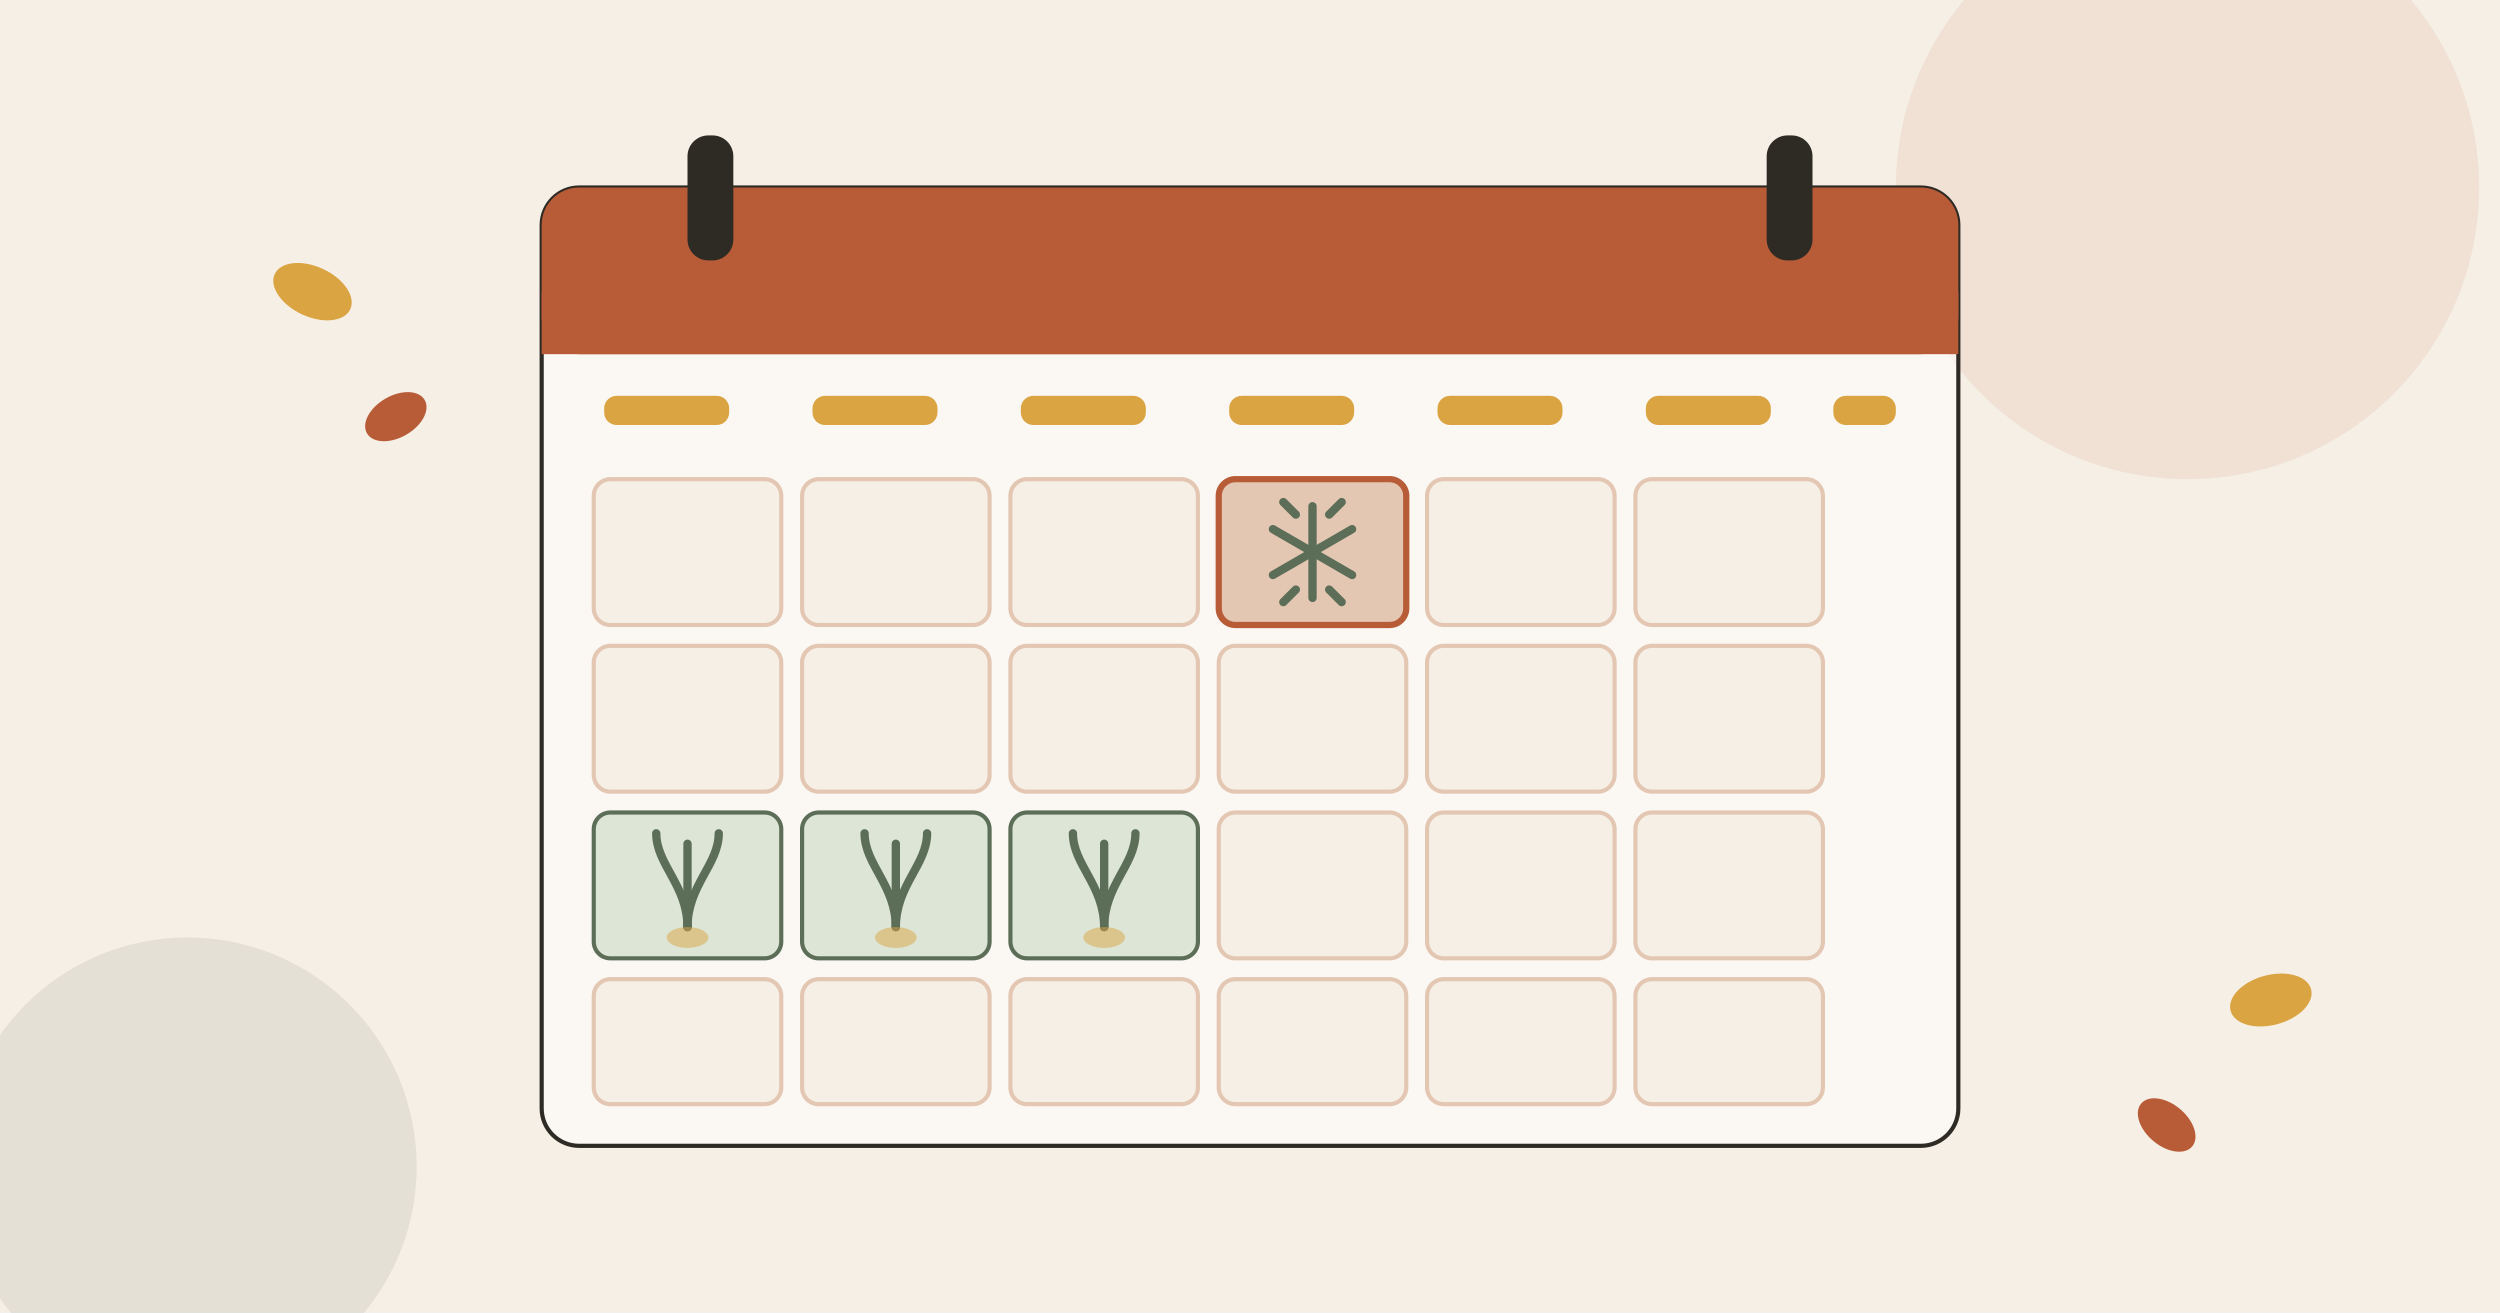
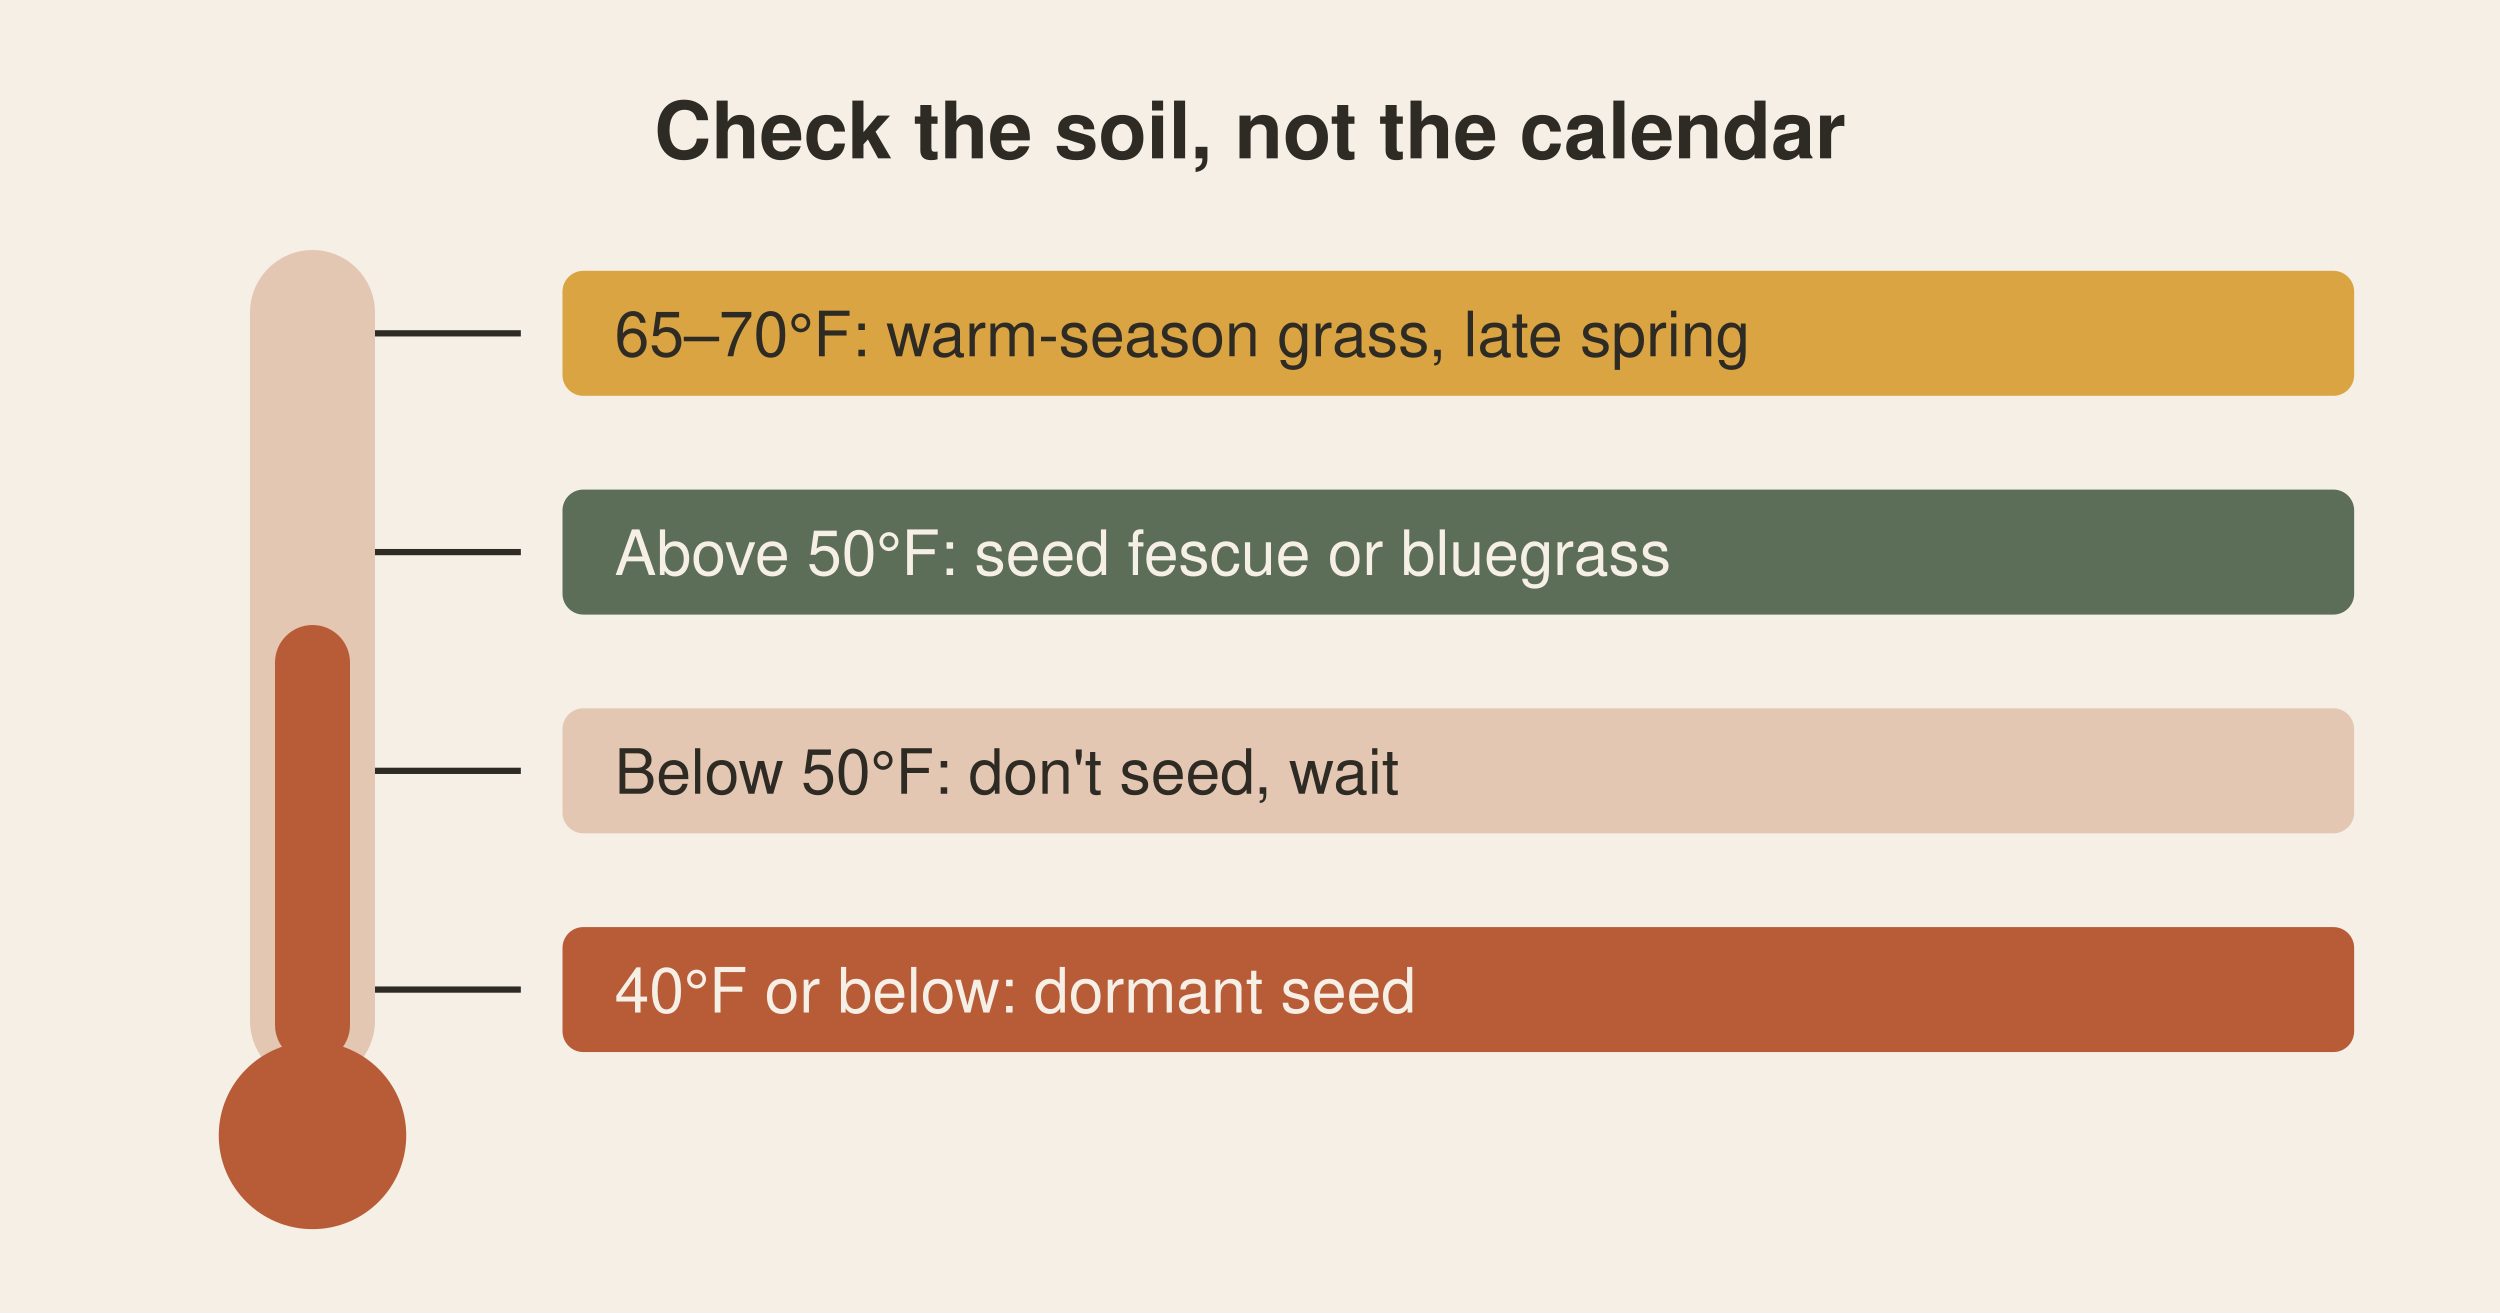
<svg xmlns="http://www.w3.org/2000/svg" viewBox="0 0 1200 630">
  <rect width="1200" height="630" fill="#F6EFE6" />
-   <circle cx="1050" cy="90" r="140" fill="#E4C7B2" opacity="0.35" />
-   <circle cx="90" cy="560" r="110" fill="#5C6E58" opacity="0.12" />
-   <g>
-     <rect x="260" y="90" width="680" height="460" rx="18" fill="#FFFFFF" opacity="0.55" />
-     <rect x="260" y="90" width="680" height="460" rx="18" fill="none" stroke="#2E2A24" stroke-width="2" />
-     <rect x="260" y="90" width="680" height="80" rx="18" fill="#B85C38" />
-     <rect x="260" y="140" width="680" height="30" fill="#B85C38" />
-     <rect x="330" y="65" width="22" height="60" rx="10" fill="#2E2A24" />
-     <rect x="848" y="65" width="22" height="60" rx="10" fill="#2E2A24" />
-     <g fill="#D9A441">
-       <rect x="290" y="190" width="60" height="14" rx="6" />
-       <rect x="390" y="190" width="60" height="14" rx="6" />
-       <rect x="490" y="190" width="60" height="14" rx="6" />
-       <rect x="590" y="190" width="60" height="14" rx="6" />
-       <rect x="690" y="190" width="60" height="14" rx="6" />
-       <rect x="790" y="190" width="60" height="14" rx="6" />
-       <rect x="880" y="190" width="30" height="14" rx="6" />
-     </g>
-     <g>
-       <rect x="285" y="230" width="90" height="70" rx="8" fill="#F6EFE6" stroke="#E4C7B2" stroke-width="2" />
-       <rect x="385" y="230" width="90" height="70" rx="8" fill="#F6EFE6" stroke="#E4C7B2" stroke-width="2" />
-       <rect x="485" y="230" width="90" height="70" rx="8" fill="#F6EFE6" stroke="#E4C7B2" stroke-width="2" />
-       <rect x="585" y="230" width="90" height="70" rx="8" fill="#E4C7B2" stroke="#B85C38" stroke-width="3" />
-       <rect x="685" y="230" width="90" height="70" rx="8" fill="#F6EFE6" stroke="#E4C7B2" stroke-width="2" />
-       <rect x="785" y="230" width="90" height="70" rx="8" fill="#F6EFE6" stroke="#E4C7B2" stroke-width="2" />
-       <rect x="285" y="310" width="90" height="70" rx="8" fill="#F6EFE6" stroke="#E4C7B2" stroke-width="2" />
-       <rect x="385" y="310" width="90" height="70" rx="8" fill="#F6EFE6" stroke="#E4C7B2" stroke-width="2" />
-       <rect x="485" y="310" width="90" height="70" rx="8" fill="#F6EFE6" stroke="#E4C7B2" stroke-width="2" />
-       <rect x="585" y="310" width="90" height="70" rx="8" fill="#F6EFE6" stroke="#E4C7B2" stroke-width="2" />
-       <rect x="685" y="310" width="90" height="70" rx="8" fill="#F6EFE6" stroke="#E4C7B2" stroke-width="2" />
-       <rect x="785" y="310" width="90" height="70" rx="8" fill="#F6EFE6" stroke="#E4C7B2" stroke-width="2" />
-       <rect x="285" y="390" width="90" height="70" rx="8" fill="#DDE6D6" stroke="#5C6E58" stroke-width="2" />
-       <rect x="385" y="390" width="90" height="70" rx="8" fill="#DDE6D6" stroke="#5C6E58" stroke-width="2" />
-       <rect x="485" y="390" width="90" height="70" rx="8" fill="#DDE6D6" stroke="#5C6E58" stroke-width="2" />
-       <rect x="585" y="390" width="90" height="70" rx="8" fill="#F6EFE6" stroke="#E4C7B2" stroke-width="2" />
-       <rect x="685" y="390" width="90" height="70" rx="8" fill="#F6EFE6" stroke="#E4C7B2" stroke-width="2" />
-       <rect x="785" y="390" width="90" height="70" rx="8" fill="#F6EFE6" stroke="#E4C7B2" stroke-width="2" />
-       <rect x="285" y="470" width="90" height="60" rx="8" fill="#F6EFE6" stroke="#E4C7B2" stroke-width="2" />
-       <rect x="385" y="470" width="90" height="60" rx="8" fill="#F6EFE6" stroke="#E4C7B2" stroke-width="2" />
-       <rect x="485" y="470" width="90" height="60" rx="8" fill="#F6EFE6" stroke="#E4C7B2" stroke-width="2" />
-       <rect x="585" y="470" width="90" height="60" rx="8" fill="#F6EFE6" stroke="#E4C7B2" stroke-width="2" />
-       <rect x="685" y="470" width="90" height="60" rx="8" fill="#F6EFE6" stroke="#E4C7B2" stroke-width="2" />
-       <rect x="785" y="470" width="90" height="60" rx="8" fill="#F6EFE6" stroke="#E4C7B2" stroke-width="2" />
-     </g>
-     <g transform="translate(630,265)" stroke="#5C6E58" stroke-width="4" stroke-linecap="round">
-       <line x1="0" y1="-22" x2="0" y2="22" />
-       <line x1="-19" y1="-11" x2="19" y2="11" />
-       <line x1="-19" y1="11" x2="19" y2="-11" />
-       <line x1="-8" y1="-18" x2="-14" y2="-24" />
-       <line x1="8" y1="-18" x2="14" y2="-24" />
-       <line x1="-8" y1="18" x2="-14" y2="24" />
-       <line x1="8" y1="18" x2="14" y2="24" />
-     </g>
-     <g stroke="#5C6E58" stroke-width="4" fill="none" stroke-linecap="round">
-       <path d="M330 445 C330 425, 315 415, 315 400" />
-       <path d="M330 445 C330 425, 345 415, 345 400" />
-       <path d="M330 445 C330 430, 330 415, 330 405" />
-       <path d="M430 445 C430 425, 415 415, 415 400" />
-       <path d="M430 445 C430 425, 445 415, 445 400" />
-       <path d="M430 445 C430 430, 430 415, 430 405" />
-       <path d="M530 445 C530 425, 515 415, 515 400" />
-       <path d="M530 445 C530 425, 545 415, 545 400" />
-       <path d="M530 445 C530 430, 530 415, 530 405" />
-     </g>
-     <ellipse cx="330" cy="450" rx="10" ry="5" fill="#D9A441" opacity="0.5" />
-     <ellipse cx="430" cy="450" rx="10" ry="5" fill="#D9A441" opacity="0.5" />
-     <ellipse cx="530" cy="450" rx="10" ry="5" fill="#D9A441" opacity="0.5" />
-   </g>
-   <g fill="#D9A441">
-     <ellipse cx="150" cy="140" rx="20" ry="12" transform="rotate(25 150 140)" />
-     <ellipse cx="1090" cy="480" rx="20" ry="12" transform="rotate(-15 1090 480)" />
-   </g>
-   <g fill="#B85C38">
-     <ellipse cx="190" cy="200" rx="16" ry="10" transform="rotate(-30 190 200)" />
-     <ellipse cx="1040" cy="540" rx="16" ry="10" transform="rotate(40 1040 540)" />
+   <text x="600" y="76" font-family="Helvetica, Arial, sans-serif" font-size="38" font-weight="bold" fill="#2E2A24" text-anchor="middle">Check the soil, not the calendar</text>
+   <rect x="120" y="120" width="60" height="400" rx="30" fill="#E4C7B2" />
+   <rect x="132" y="300" width="36" height="210" rx="18" fill="#B85C38" />
+   <circle cx="150" cy="545" r="45" fill="#B85C38" />
+   <line x1="180" y1="160" x2="250" y2="160" stroke="#2E2A24" stroke-width="3" />
+   <line x1="180" y1="265" x2="250" y2="265" stroke="#2E2A24" stroke-width="3" />
+   <line x1="180" y1="370" x2="250" y2="370" stroke="#2E2A24" stroke-width="3" />
+   <line x1="180" y1="475" x2="250" y2="475" stroke="#2E2A24" stroke-width="3" />
+   <rect x="270" y="130" width="860" height="60" rx="10" fill="#D9A441" />
+   <rect x="270" y="235" width="860" height="60" rx="10" fill="#5C6E58" />
+   <rect x="270" y="340" width="860" height="60" rx="10" fill="#E4C7B2" />
+   <rect x="270" y="445" width="860" height="60" rx="10" fill="#B85C38" />
+   <g font-family="Helvetica, Arial, sans-serif" font-size="30">
+     <text x="295" y="171" fill="#2E2A24">65–70°F: warm-season grass, late spring</text>
+     <text x="295" y="276" fill="#F6EFE6">Above 50°F: seed fescue or bluegrass</text>
+     <text x="295" y="381" fill="#2E2A24">Below 50°F: don't seed, wait</text>
+     <text x="295" y="486" fill="#F6EFE6">40°F or below: dormant seed</text>
  </g>
</svg>
